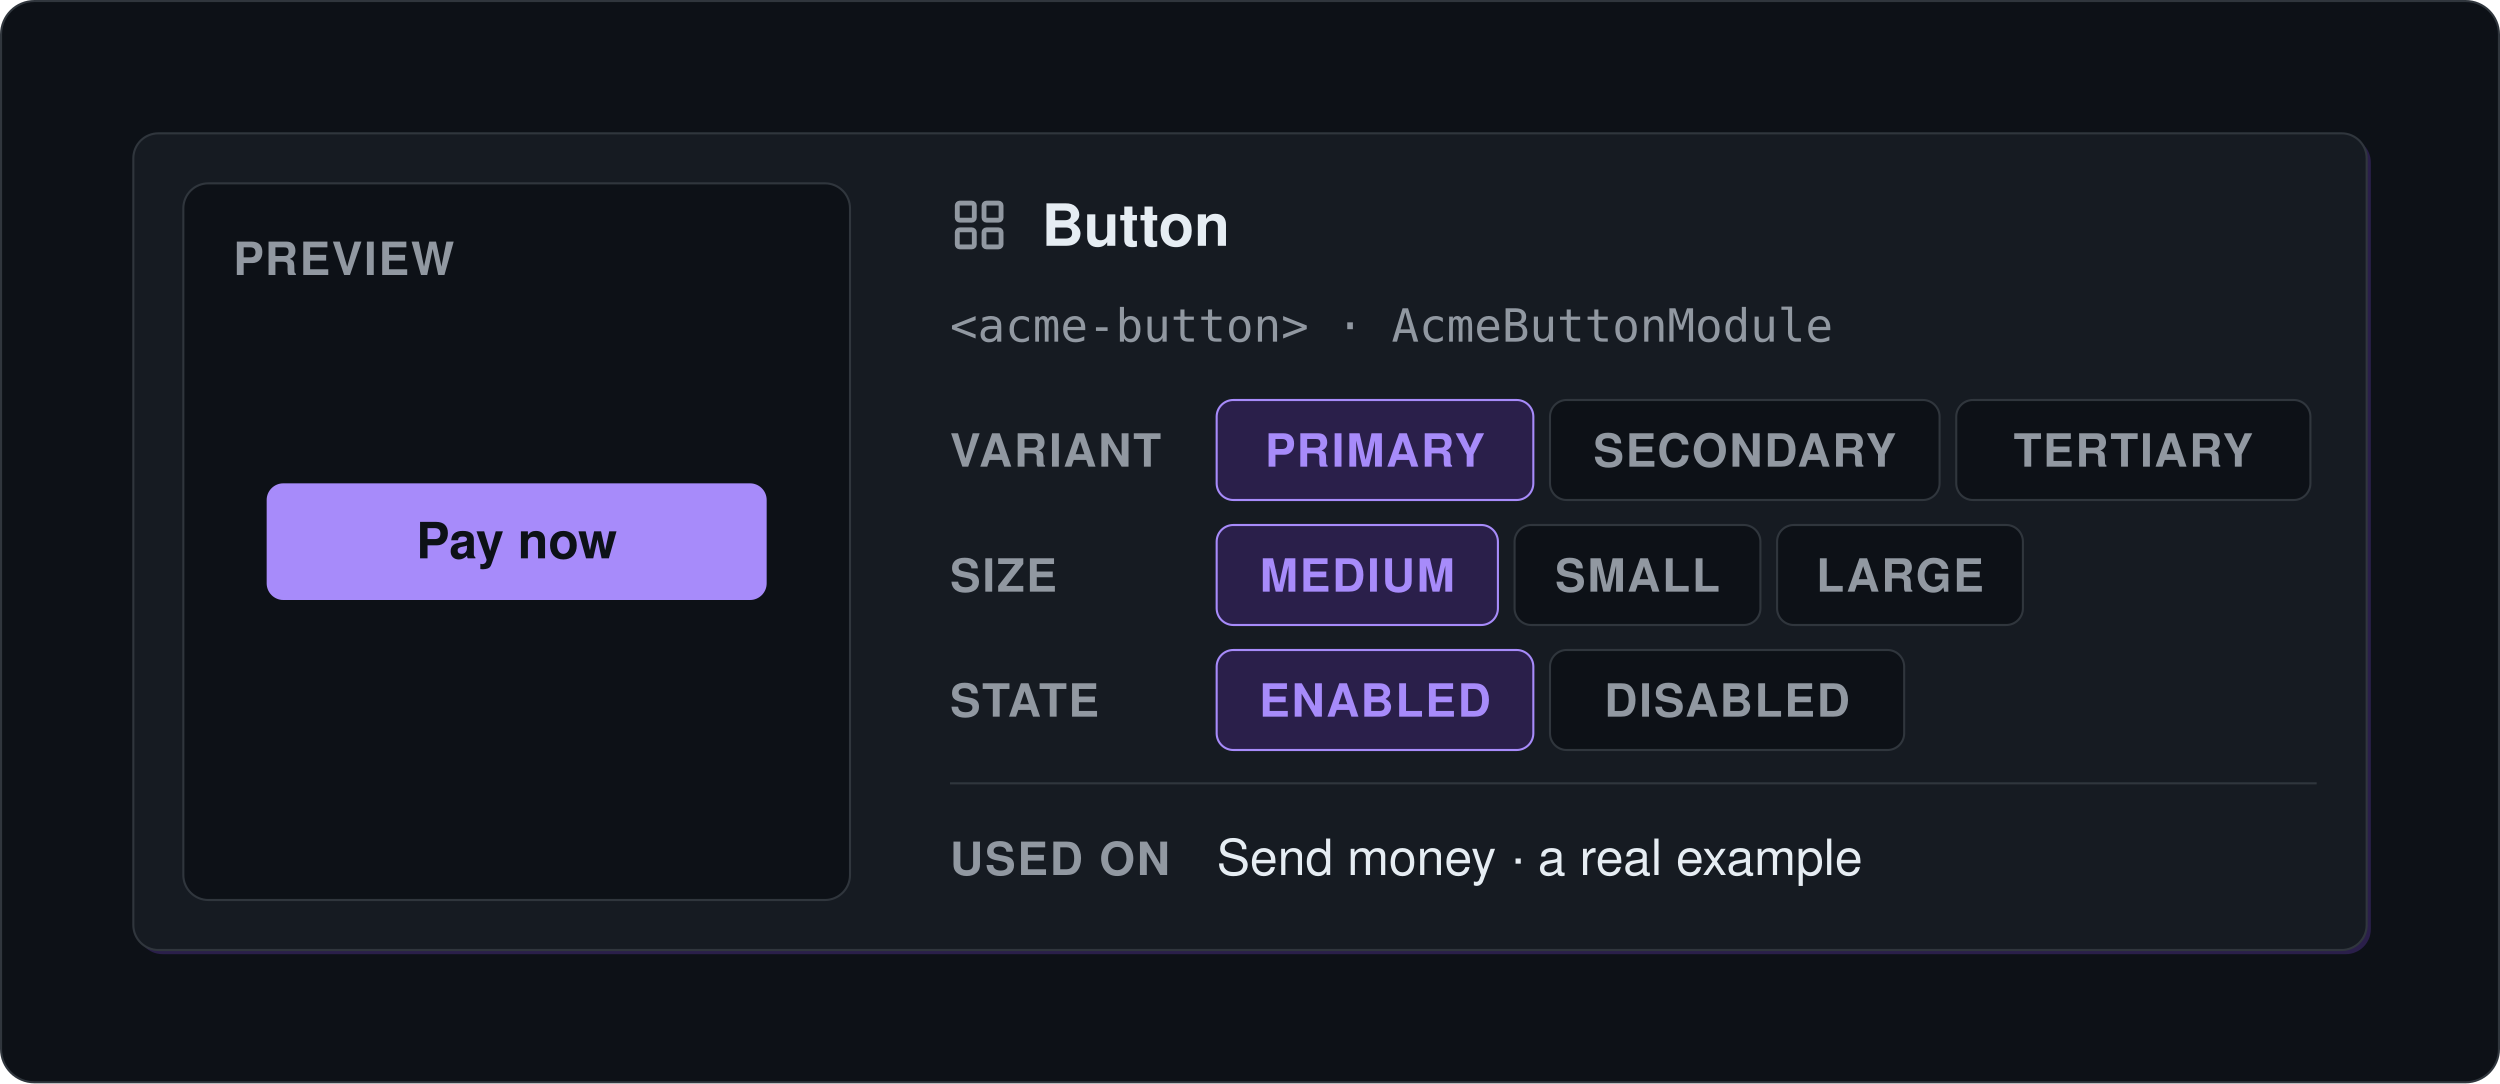
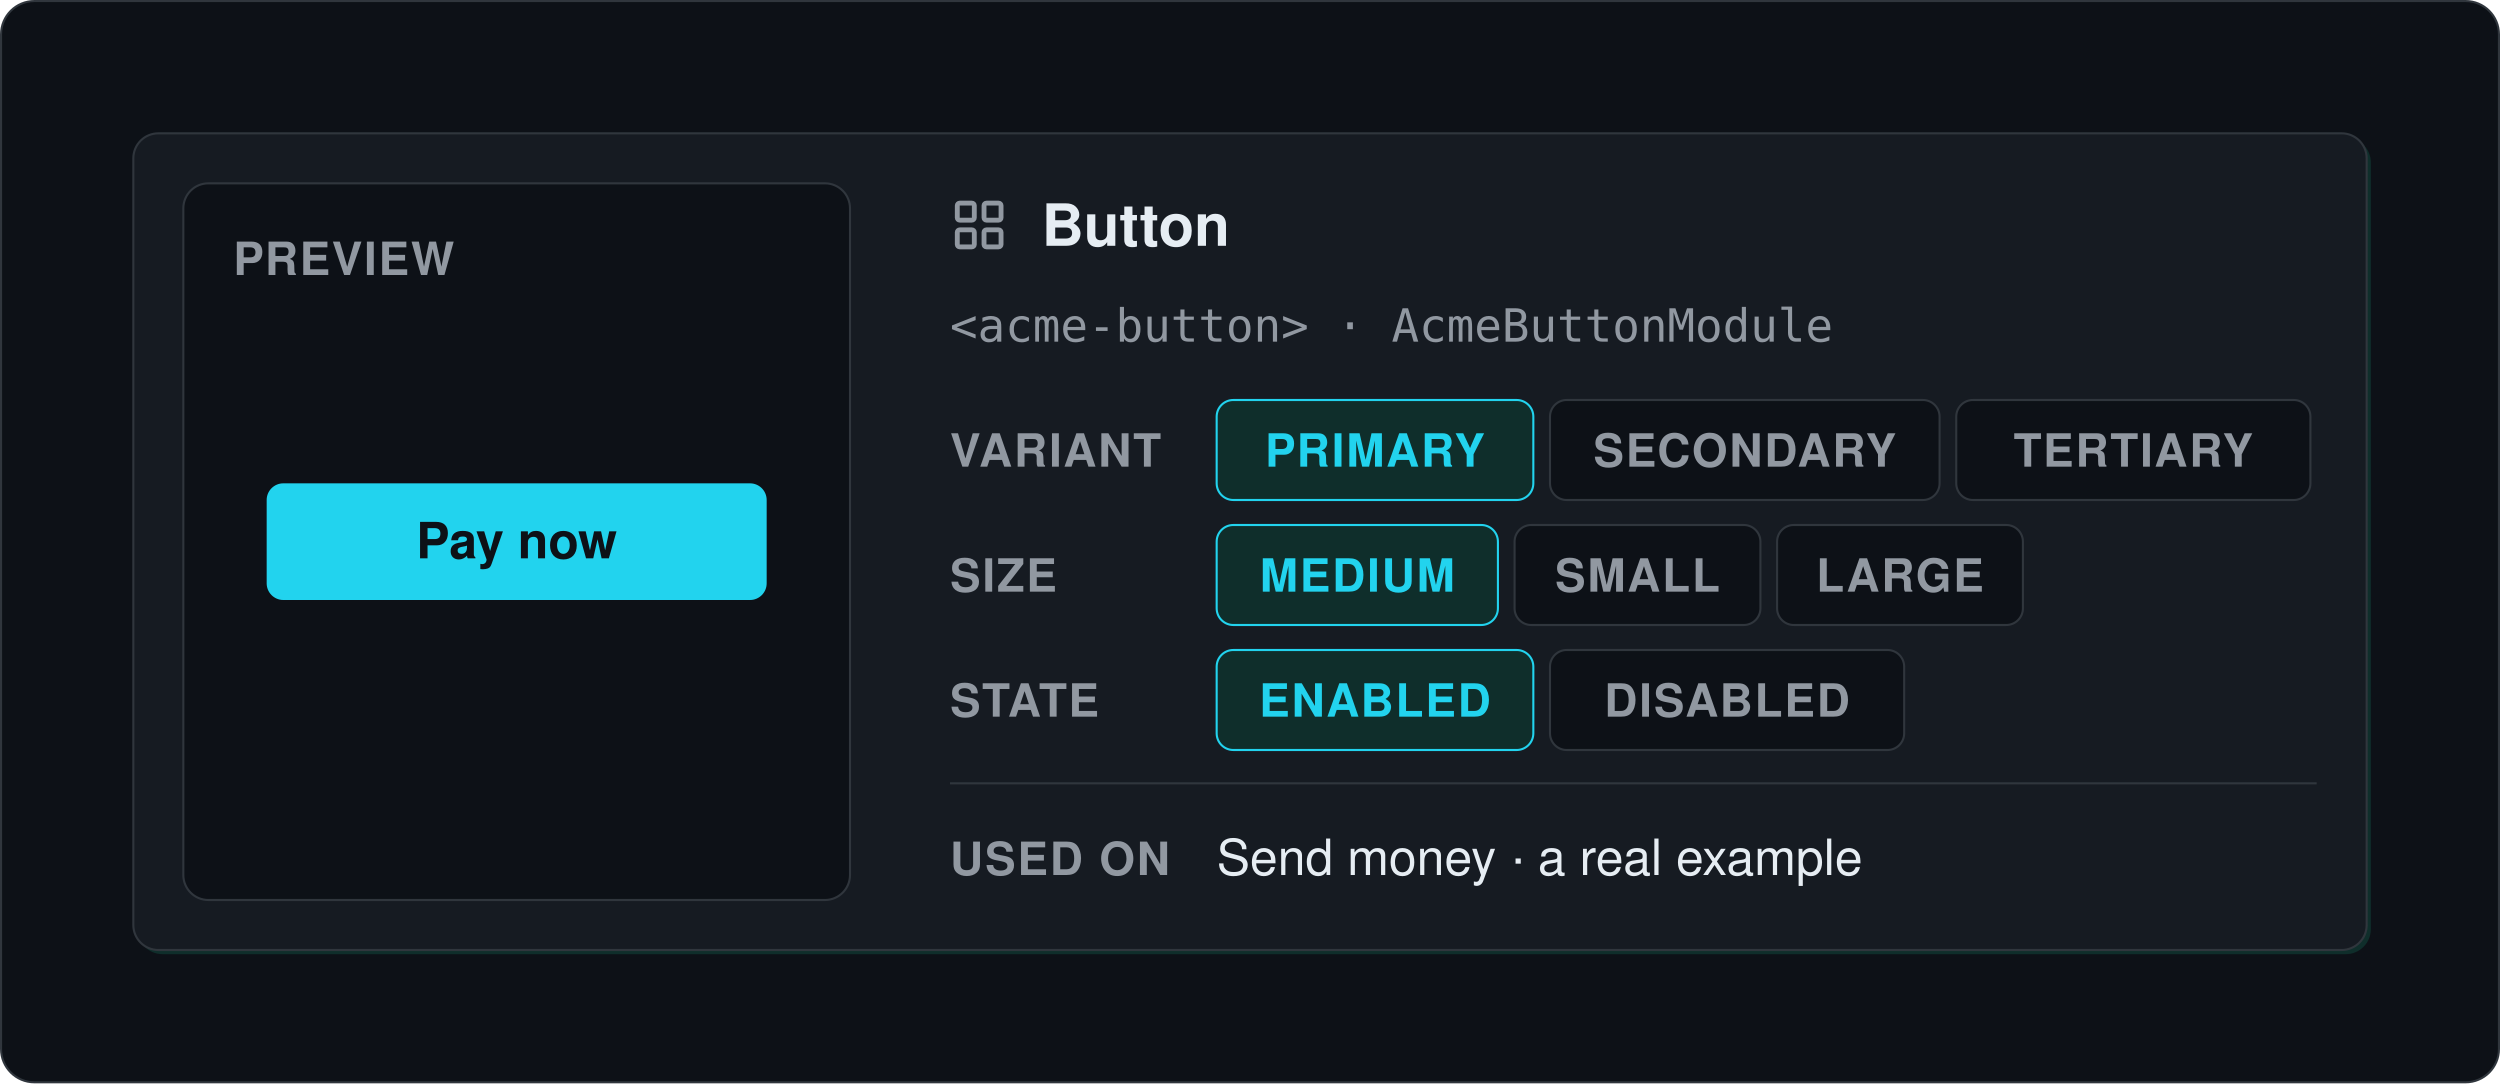
<svg xmlns="http://www.w3.org/2000/svg" width="1200" height="520" viewBox="0 0 1200 520" role="img" aria-labelledby="t d">
  <rect x="0.5" y="0.5" width="1199" height="519" rx="16" fill="#0D1117" stroke="#30363D" stroke-width="1" />
-   <rect x="66" y="66" width="1072" height="392" rx="12" fill="#2A1F4A" />
+   <rect x="66" y="66" width="1072" height="392" rx="12" fill="#0F2E2B" />
  <rect x="64" y="64" width="1072" height="392" rx="12" fill="#161B22" stroke="#30363D" stroke-width="1" />
  <rect x="88" y="88" width="320" height="344" rx="12" fill="#0D1117" stroke="#30363D" stroke-width="1" />
  <text x="112" y="132" font-family="-apple-system,'Segoe UI',Helvetica,Arial,sans-serif" font-size="22" font-weight="600" fill="#9198A1" text-anchor="start" letter-spacing="0.04em">PREVIEW</text>
-   <rect x="128" y="232.0" width="240" height="56" rx="8" fill="#A78BFA" />
+   <rect x="128" y="232.0" width="240" height="56" rx="8" fill="#22D3EE" />
  <text x="248" y="268.0" font-family="-apple-system,'Segoe UI',Helvetica,Arial,sans-serif" font-size="24" font-weight="600" fill="#0D1117" text-anchor="middle">Pay now</text>
  <g transform="translate(456 94) scale(1.166667)" fill="none" stroke="#9198A1" stroke-width="2" stroke-linecap="round" stroke-linejoin="round">
    <rect width="7" height="7" x="3" y="3" rx="1" />
    <rect width="7" height="7" x="14" y="3" rx="1" />
    <rect width="7" height="7" x="14" y="14" rx="1" />
    <rect width="7" height="7" x="3" y="14" rx="1" />
  </g>
  <text x="500" y="118" font-family="-apple-system,'Segoe UI',Helvetica,Arial,sans-serif" font-size="28" font-weight="600" fill="#E6EDF3" text-anchor="start">Button</text>
  <text x="456" y="164" font-family="ui-monospace,SFMono-Regular,Menlo,monospace" font-size="22" font-weight="400" fill="#9198A1" text-anchor="start">&lt;acme-button&gt; · AcmeButtonModule</text>
  <text x="456" y="224" font-family="-apple-system,'Segoe UI',Helvetica,Arial,sans-serif" font-size="22" font-weight="600" fill="#9198A1" text-anchor="start" letter-spacing="0.04em">VARIANT</text>
-   <rect x="584" y="192" width="152" height="48" rx="8" fill="#2A1F4A" stroke="#A78BFA" stroke-width="1" />
-   <text x="660.0" y="224" font-family="-apple-system,'Segoe UI',Helvetica,Arial,sans-serif" font-size="22" font-weight="600" fill="#A78BFA" text-anchor="middle" letter-spacing="0.04em">PRIMARY</text>
+   <rect x="584" y="192" width="152" height="48" rx="8" fill="#0F2E2B" stroke="#22D3EE" stroke-width="1" />
+   <text x="660.0" y="224" font-family="-apple-system,'Segoe UI',Helvetica,Arial,sans-serif" font-size="22" font-weight="600" fill="#22D3EE" text-anchor="middle" letter-spacing="0.04em">PRIMARY</text>
  <rect x="744" y="192" width="187" height="48" rx="8" fill="#0D1117" stroke="#30363D" stroke-width="1" />
  <text x="837.5" y="224" font-family="-apple-system,'Segoe UI',Helvetica,Arial,sans-serif" font-size="22" font-weight="600" fill="#9198A1" text-anchor="middle" letter-spacing="0.04em">SECONDARY</text>
  <rect x="939" y="192" width="170" height="48" rx="8" fill="#0D1117" stroke="#30363D" stroke-width="1" />
  <text x="1024.0" y="224" font-family="-apple-system,'Segoe UI',Helvetica,Arial,sans-serif" font-size="22" font-weight="600" fill="#9198A1" text-anchor="middle" letter-spacing="0.04em">TERTIARY</text>
  <text x="456" y="284" font-family="-apple-system,'Segoe UI',Helvetica,Arial,sans-serif" font-size="22" font-weight="600" fill="#9198A1" text-anchor="start" letter-spacing="0.04em">SIZE</text>
-   <rect x="584" y="252" width="135" height="48" rx="8" fill="#2A1F4A" stroke="#A78BFA" stroke-width="1" />
-   <text x="651.5" y="284" font-family="-apple-system,'Segoe UI',Helvetica,Arial,sans-serif" font-size="22" font-weight="600" fill="#A78BFA" text-anchor="middle" letter-spacing="0.04em">MEDIUM</text>
+   <rect x="584" y="252" width="135" height="48" rx="8" fill="#0F2E2B" stroke="#22D3EE" stroke-width="1" />
+   <text x="651.5" y="284" font-family="-apple-system,'Segoe UI',Helvetica,Arial,sans-serif" font-size="22" font-weight="600" fill="#22D3EE" text-anchor="middle" letter-spacing="0.04em">MEDIUM</text>
  <rect x="727" y="252" width="118" height="48" rx="8" fill="#0D1117" stroke="#30363D" stroke-width="1" />
  <text x="786.0" y="284" font-family="-apple-system,'Segoe UI',Helvetica,Arial,sans-serif" font-size="22" font-weight="600" fill="#9198A1" text-anchor="middle" letter-spacing="0.04em">SMALL</text>
  <rect x="853" y="252" width="118" height="48" rx="8" fill="#0D1117" stroke="#30363D" stroke-width="1" />
  <text x="912.0" y="284" font-family="-apple-system,'Segoe UI',Helvetica,Arial,sans-serif" font-size="22" font-weight="600" fill="#9198A1" text-anchor="middle" letter-spacing="0.04em">LARGE</text>
  <text x="456" y="344" font-family="-apple-system,'Segoe UI',Helvetica,Arial,sans-serif" font-size="22" font-weight="600" fill="#9198A1" text-anchor="start" letter-spacing="0.04em">STATE</text>
-   <rect x="584" y="312" width="152" height="48" rx="8" fill="#2A1F4A" stroke="#A78BFA" stroke-width="1" />
-   <text x="660.0" y="344" font-family="-apple-system,'Segoe UI',Helvetica,Arial,sans-serif" font-size="22" font-weight="600" fill="#A78BFA" text-anchor="middle" letter-spacing="0.04em">ENABLED</text>
+   <rect x="584" y="312" width="152" height="48" rx="8" fill="#0F2E2B" stroke="#22D3EE" stroke-width="1" />
+   <text x="660.0" y="344" font-family="-apple-system,'Segoe UI',Helvetica,Arial,sans-serif" font-size="22" font-weight="600" fill="#22D3EE" text-anchor="middle" letter-spacing="0.04em">ENABLED</text>
  <rect x="744" y="312" width="170" height="48" rx="8" fill="#0D1117" stroke="#30363D" stroke-width="1" />
  <text x="829.0" y="344" font-family="-apple-system,'Segoe UI',Helvetica,Arial,sans-serif" font-size="22" font-weight="600" fill="#9198A1" text-anchor="middle" letter-spacing="0.04em">DISABLED</text>
  <line x1="456" y1="376" x2="1112" y2="376" stroke="#30363D" stroke-width="1" />
  <text x="456" y="420" font-family="-apple-system,'Segoe UI',Helvetica,Arial,sans-serif" font-size="22" font-weight="600" fill="#9198A1" text-anchor="start" letter-spacing="0.04em">USED ON</text>
  <text x="584" y="420" font-family="-apple-system,'Segoe UI',Helvetica,Arial,sans-serif" font-size="24" font-weight="400" fill="#E6EDF3" text-anchor="start">Send money · a real example</text>
</svg>
